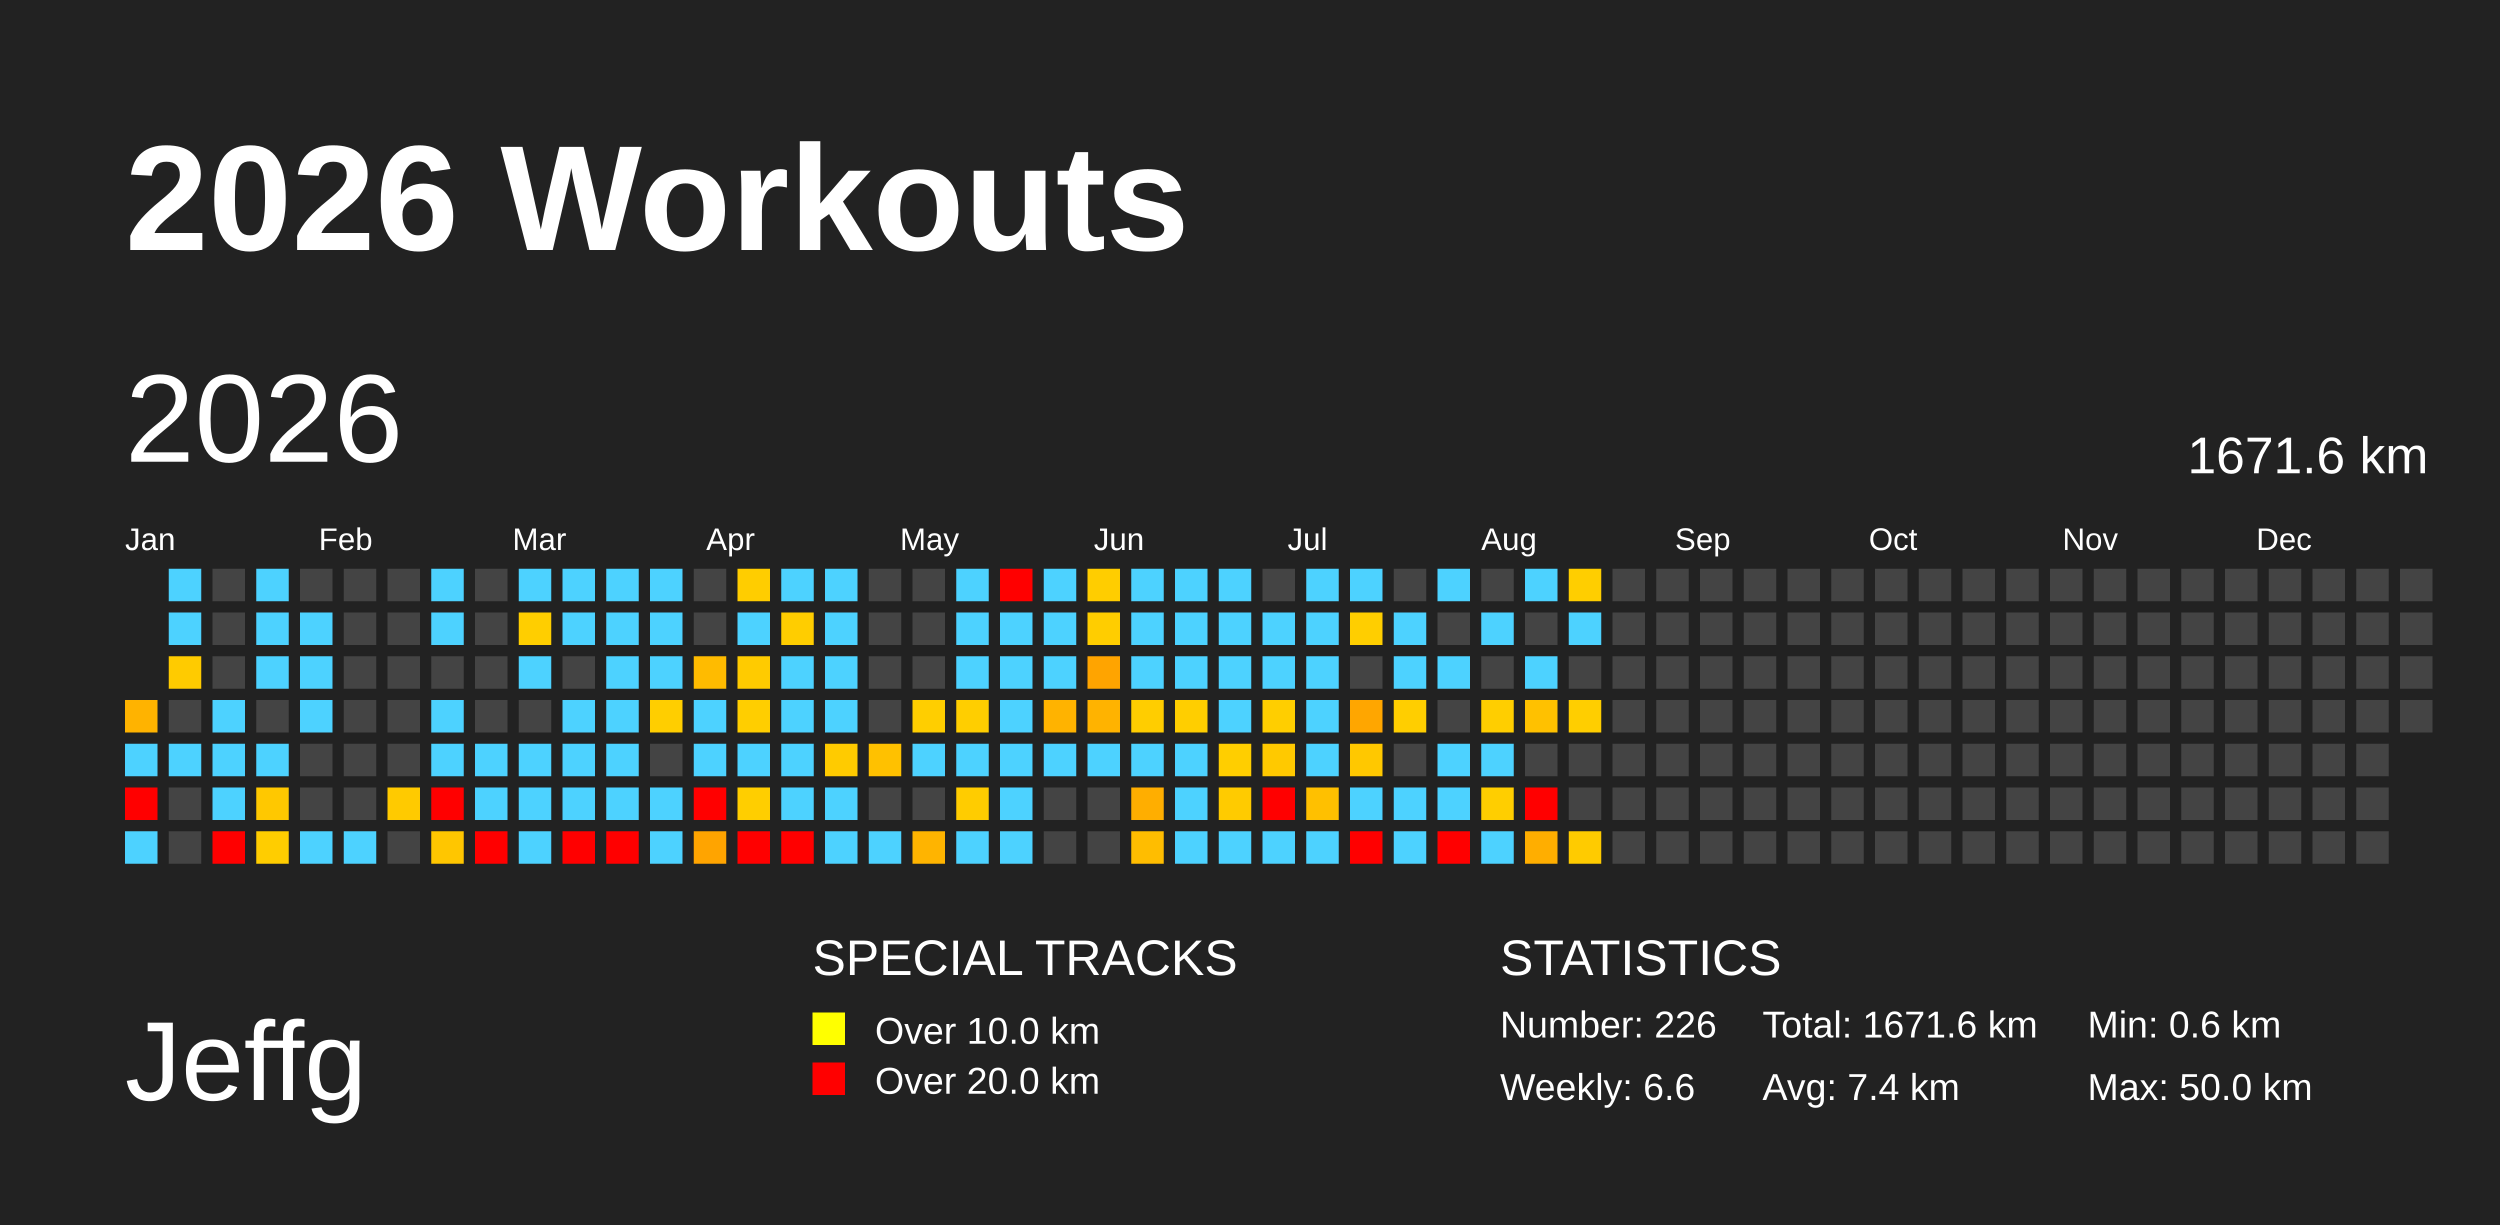
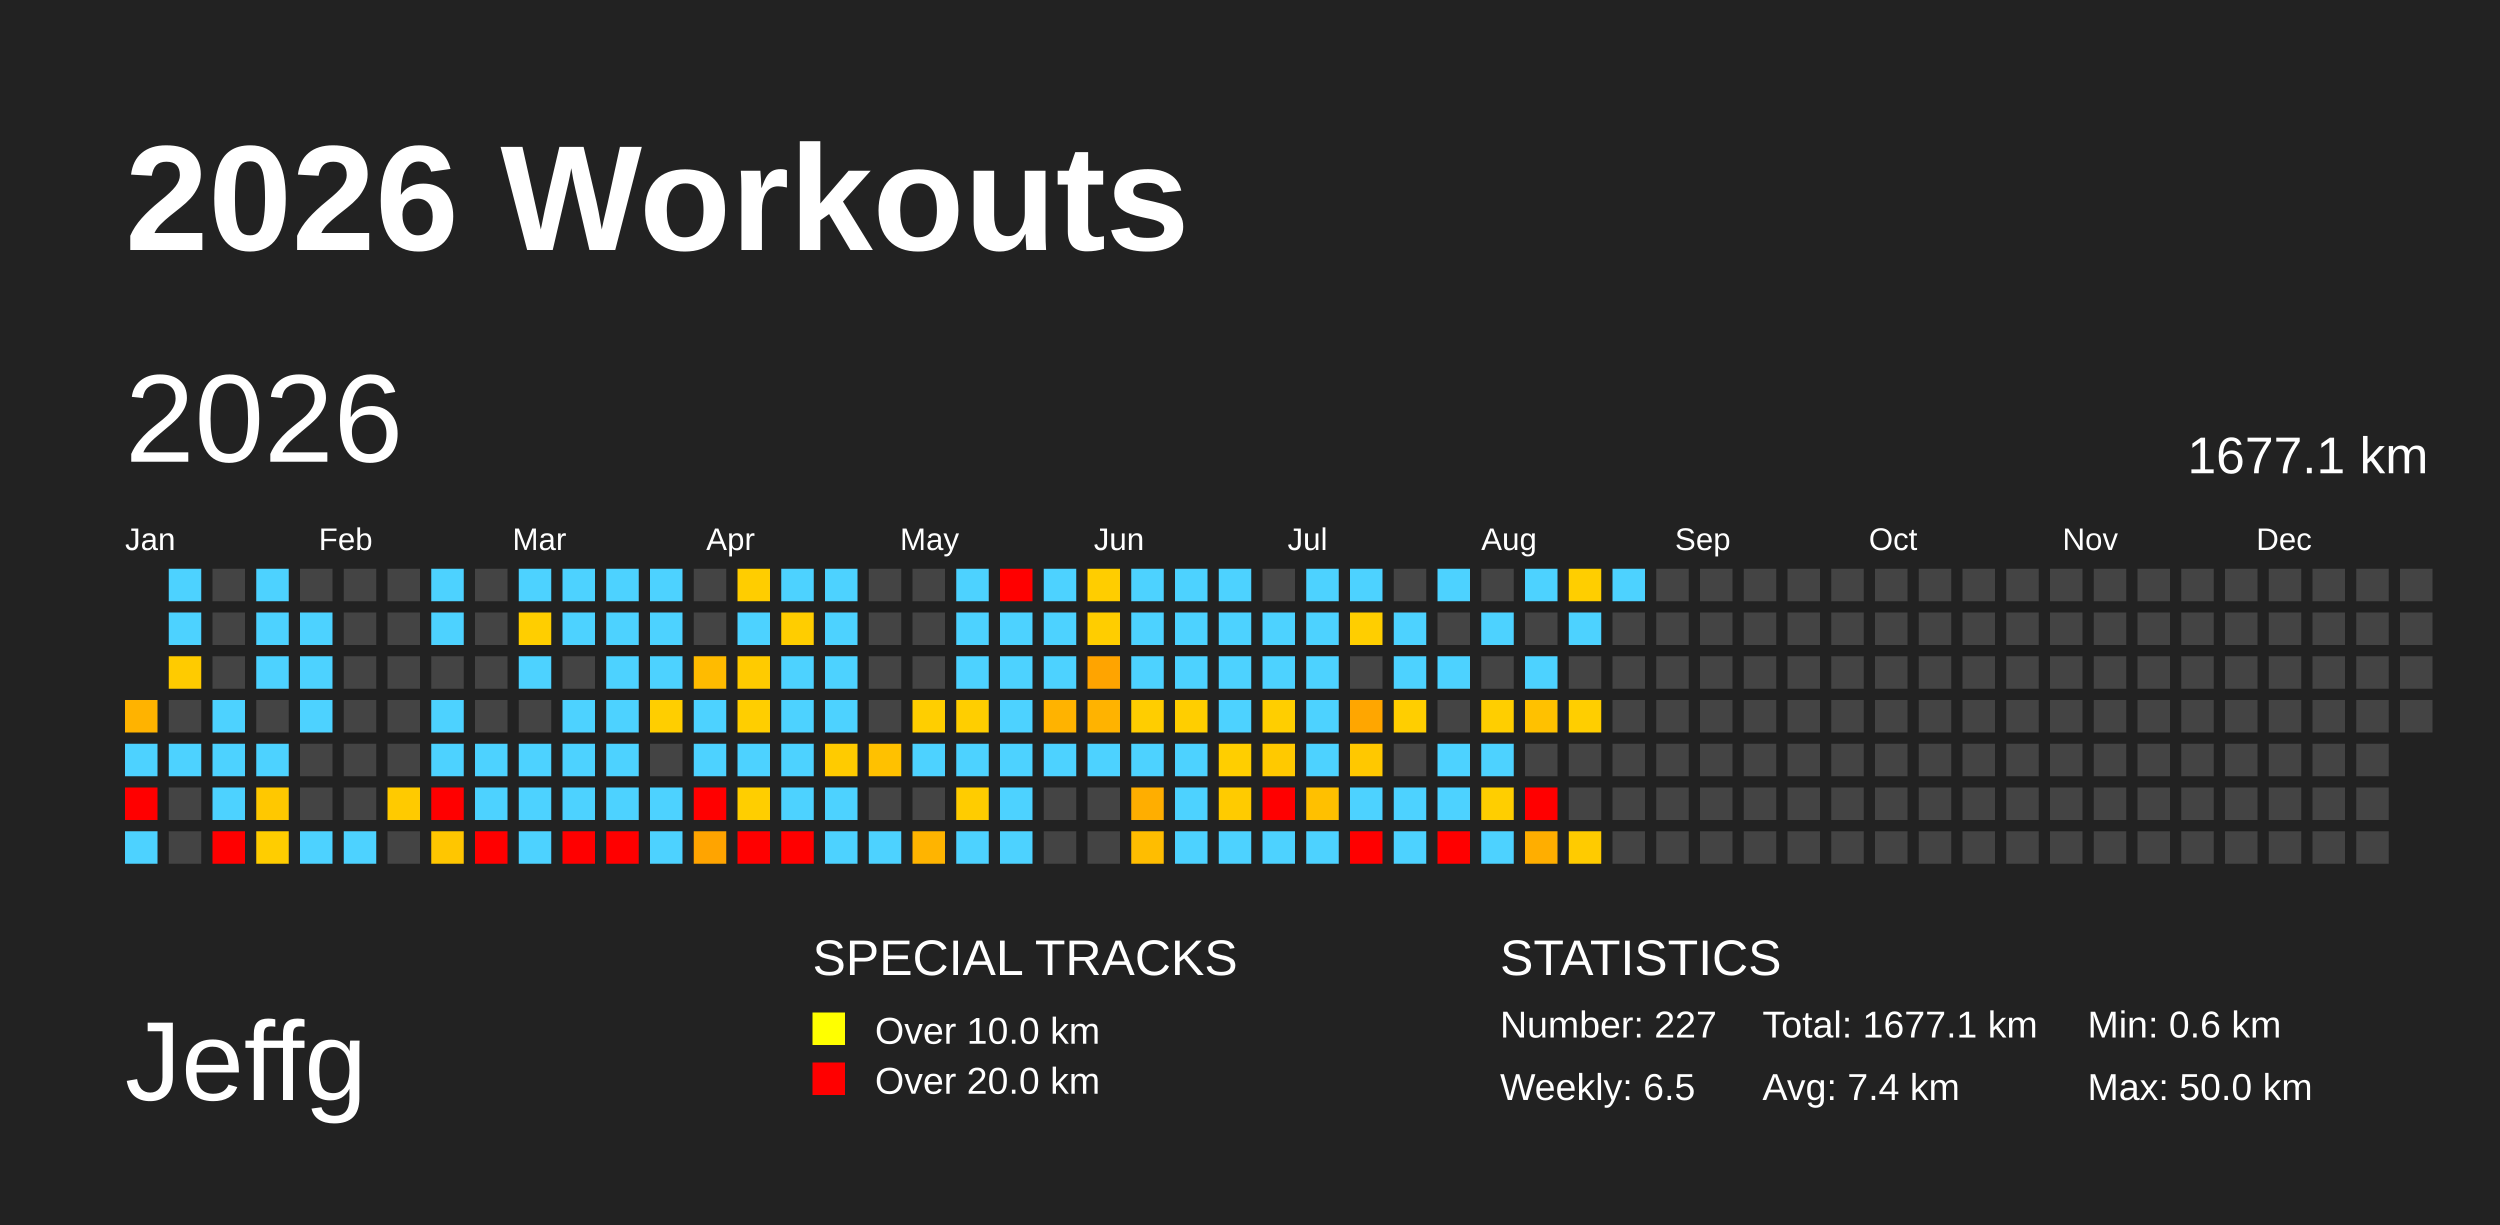
<svg xmlns="http://www.w3.org/2000/svg" baseProfile="full" height="98mm" version="1.1" viewBox="0,0,200,98" width="200mm">
  <defs />
  <rect fill="#222222" height="98" width="200" x="0" y="0" />
  <text fill="#FFFFFF" style="font-size:12px; font-family:Arial; font-weight:bold;" x="10" y="20">2026 Workouts</text>
  <text fill="#FFFFFF" style="font-size:9px; font-family:Arial" x="10" y="88">Jeffg</text>
  <text fill="#FFFFFF" style="font-size:4px; font-family:Arial" x="65" y="78">SPECIAL TRACKS</text>
  <rect fill="yellow" height="2.6" width="2.6" x="65" y="81" />
  <text fill="#FFFFFF" style="font-size:3px; font-family:Arial" x="70" y="83.5">Over 10.0 km</text>
  <rect fill="red" height="2.6" width="2.6" x="65" y="85" />
  <text fill="#FFFFFF" style="font-size:3px; font-family:Arial" x="70" y="87.5">Over 20.0 km</text>
  <text fill="#FFFFFF" style="font-size:4px; font-family:Arial" x="120" y="78">STATISTICS</text>
-   <text fill="#FFFFFF" style="font-size:3px; font-family:Arial" x="120" y="83">Number: 226</text>
-   <text fill="#FFFFFF" style="font-size:3px; font-family:Arial" x="120" y="88">Weekly: 6.6</text>
-   <text fill="#FFFFFF" style="font-size:3px; font-family:Arial" x="141" y="83">Total: 1671.6 km</text>
+   <text fill="#FFFFFF" style="font-size:3px; font-family:Arial" x="120" y="83">Number: 227</text>
+   <text fill="#FFFFFF" style="font-size:3px; font-family:Arial" x="120" y="88">Weekly: 6.5</text>
+   <text fill="#FFFFFF" style="font-size:3px; font-family:Arial" x="141" y="83">Total: 1677.1 km</text>
  <text fill="#FFFFFF" style="font-size:3px; font-family:Arial" x="141" y="88">Avg: 7.4 km</text>
  <text fill="#FFFFFF" style="font-size:3px; font-family:Arial" x="167" y="83">Min: 0.6 km</text>
  <text fill="#FFFFFF" style="font-size:3px; font-family:Arial" x="167" y="88">Max: 50.0 km</text>
  <text dominant-baseline="hanging" fill="#FFFFFF" style="font-size:10.0px; font-family:Arial;" x="10" y="30">2026</text>
-   <text dominant-baseline="hanging" fill="#FFFFFF" style="font-size:4.125px; font-family:Arial;" x="175" y="35">1671.6 km</text>
+   <text dominant-baseline="hanging" fill="#FFFFFF" style="font-size:4.125px; font-family:Arial;" x="175" y="35">1677.1 km</text>
  <text fill="#FFFFFF" style="font-size:2.5px; font-family:Arial" x="10.0" y="44">Jan</text>
  <text fill="#FFFFFF" style="font-size:2.5px; font-family:Arial" x="25.5" y="44">Feb</text>
  <text fill="#FFFFFF" style="font-size:2.5px; font-family:Arial" x="41.0" y="44">Mar</text>
  <text fill="#FFFFFF" style="font-size:2.5px; font-family:Arial" x="56.5" y="44">Apr</text>
  <text fill="#FFFFFF" style="font-size:2.5px; font-family:Arial" x="72.0" y="44">May</text>
  <text fill="#FFFFFF" style="font-size:2.5px; font-family:Arial" x="87.5" y="44">Jun</text>
  <text fill="#FFFFFF" style="font-size:2.5px; font-family:Arial" x="103.0" y="44">Jul</text>
  <text fill="#FFFFFF" style="font-size:2.5px; font-family:Arial" x="118.5" y="44">Aug</text>
  <text fill="#FFFFFF" style="font-size:2.5px; font-family:Arial" x="134.0" y="44">Sep</text>
  <text fill="#FFFFFF" style="font-size:2.5px; font-family:Arial" x="149.5" y="44">Oct</text>
  <text fill="#FFFFFF" style="font-size:2.5px; font-family:Arial" x="165.0" y="44">Nov</text>
  <text fill="#FFFFFF" style="font-size:2.5px; font-family:Arial" x="180.5" y="44">Dec</text>
  <rect fill="#ffb300" height="2.6" width="2.6" x="10.0" y="56.0" />
  <rect fill="#4dd2ff" height="2.6" width="2.6" x="10.0" y="59.5" />
  <rect fill="red" height="2.6" width="2.6" x="10.0" y="63.0" />
  <rect fill="#4dd2ff" height="2.6" width="2.6" x="10.0" y="66.5" />
  <rect fill="#4dd2ff" height="2.6" width="2.6" x="13.5" y="45.5" />
  <rect fill="#4dd2ff" height="2.6" width="2.6" x="13.5" y="49.0" />
  <rect fill="#ffcb00" height="2.6" width="2.6" x="13.5" y="52.5" />
  <rect fill="#444444" height="2.6" width="2.6" x="13.5" y="56.0" />
  <rect fill="#4dd2ff" height="2.6" width="2.6" x="13.5" y="59.5" />
  <rect fill="#444444" height="2.6" width="2.6" x="13.5" y="63.0" />
  <rect fill="#444444" height="2.6" width="2.6" x="13.5" y="66.5" />
  <rect fill="#444444" height="2.6" width="2.6" x="17.0" y="45.5" />
  <rect fill="#444444" height="2.6" width="2.6" x="17.0" y="49.0" />
  <rect fill="#444444" height="2.6" width="2.6" x="17.0" y="52.5" />
  <rect fill="#4dd2ff" height="2.6" width="2.6" x="17.0" y="56.0" />
  <rect fill="#4dd2ff" height="2.6" width="2.6" x="17.0" y="59.5" />
  <rect fill="#4dd2ff" height="2.6" width="2.6" x="17.0" y="63.0" />
  <rect fill="red" height="2.6" width="2.6" x="17.0" y="66.5" />
  <rect fill="#4dd2ff" height="2.6" width="2.6" x="20.5" y="45.5" />
  <rect fill="#4dd2ff" height="2.6" width="2.6" x="20.5" y="49.0" />
  <rect fill="#4dd2ff" height="2.6" width="2.6" x="20.5" y="52.5" />
  <rect fill="#444444" height="2.6" width="2.6" x="20.5" y="56.0" />
  <rect fill="#4dd2ff" height="2.6" width="2.6" x="20.5" y="59.5" />
  <rect fill="#ffc800" height="2.6" width="2.6" x="20.5" y="63.0" />
  <rect fill="#ffcd00" height="2.6" width="2.6" x="20.5" y="66.5" />
  <rect fill="#444444" height="2.6" width="2.6" x="24.0" y="45.5" />
  <rect fill="#4dd2ff" height="2.6" width="2.6" x="24.0" y="49.0" />
  <rect fill="#4dd2ff" height="2.6" width="2.6" x="24.0" y="52.5" />
  <rect fill="#4dd2ff" height="2.6" width="2.6" x="24.0" y="56.0" />
  <rect fill="#444444" height="2.6" width="2.6" x="24.0" y="59.5" />
  <rect fill="#444444" height="2.6" width="2.6" x="24.0" y="63.0" />
  <rect fill="#4dd2ff" height="2.6" width="2.6" x="24.0" y="66.5" />
  <rect fill="#444444" height="2.6" width="2.6" x="27.5" y="45.5" />
  <rect fill="#444444" height="2.6" width="2.6" x="27.5" y="49.0" />
  <rect fill="#444444" height="2.6" width="2.6" x="27.5" y="52.5" />
  <rect fill="#444444" height="2.6" width="2.6" x="27.5" y="56.0" />
  <rect fill="#444444" height="2.6" width="2.6" x="27.5" y="59.5" />
  <rect fill="#444444" height="2.6" width="2.6" x="27.5" y="63.0" />
  <rect fill="#4dd2ff" height="2.6" width="2.6" x="27.5" y="66.5" />
  <rect fill="#444444" height="2.6" width="2.6" x="31.0" y="45.5" />
  <rect fill="#444444" height="2.6" width="2.6" x="31.0" y="49.0" />
  <rect fill="#444444" height="2.6" width="2.6" x="31.0" y="52.5" />
  <rect fill="#444444" height="2.6" width="2.6" x="31.0" y="56.0" />
  <rect fill="#444444" height="2.6" width="2.6" x="31.0" y="59.5" />
  <rect fill="#ffca00" height="2.6" width="2.6" x="31.0" y="63.0" />
  <rect fill="#444444" height="2.6" width="2.6" x="31.0" y="66.5" />
  <rect fill="#4dd2ff" height="2.6" width="2.6" x="34.5" y="45.5" />
  <rect fill="#4dd2ff" height="2.6" width="2.6" x="34.5" y="49.0" />
  <rect fill="#444444" height="2.6" width="2.6" x="34.5" y="52.5" />
  <rect fill="#4dd2ff" height="2.6" width="2.6" x="34.5" y="56.0" />
  <rect fill="#4dd2ff" height="2.6" width="2.6" x="34.5" y="59.5" />
  <rect fill="red" height="2.6" width="2.6" x="34.5" y="63.0" />
  <rect fill="#ffc600" height="2.6" width="2.6" x="34.5" y="66.5" />
  <rect fill="#444444" height="2.6" width="2.6" x="38.0" y="45.5" />
  <rect fill="#444444" height="2.6" width="2.6" x="38.0" y="49.0" />
  <rect fill="#444444" height="2.6" width="2.6" x="38.0" y="52.5" />
  <rect fill="#444444" height="2.6" width="2.6" x="38.0" y="56.0" />
  <rect fill="#4dd2ff" height="2.6" width="2.6" x="38.0" y="59.5" />
  <rect fill="#4dd2ff" height="2.6" width="2.6" x="38.0" y="63.0" />
  <rect fill="red" height="2.6" width="2.6" x="38.0" y="66.5" />
  <rect fill="#4dd2ff" height="2.6" width="2.6" x="41.5" y="45.5" />
  <rect fill="#ffce00" height="2.6" width="2.6" x="41.5" y="49.0" />
  <rect fill="#4dd2ff" height="2.6" width="2.6" x="41.5" y="52.5" />
  <rect fill="#444444" height="2.6" width="2.6" x="41.5" y="56.0" />
  <rect fill="#4dd2ff" height="2.6" width="2.6" x="41.5" y="59.5" />
  <rect fill="#4dd2ff" height="2.6" width="2.6" x="41.5" y="63.0" />
  <rect fill="#4dd2ff" height="2.6" width="2.6" x="41.5" y="66.5" />
  <rect fill="#4dd2ff" height="2.6" width="2.6" x="45.0" y="45.5" />
  <rect fill="#4dd2ff" height="2.6" width="2.6" x="45.0" y="49.0" />
  <rect fill="#444444" height="2.6" width="2.6" x="45.0" y="52.5" />
  <rect fill="#4dd2ff" height="2.6" width="2.6" x="45.0" y="56.0" />
  <rect fill="#4dd2ff" height="2.6" width="2.6" x="45.0" y="59.5" />
  <rect fill="#4dd2ff" height="2.6" width="2.6" x="45.0" y="63.0" />
  <rect fill="red" height="2.6" width="2.6" x="45.0" y="66.5" />
  <rect fill="#4dd2ff" height="2.6" width="2.6" x="48.5" y="45.5" />
  <rect fill="#4dd2ff" height="2.6" width="2.6" x="48.5" y="49.0" />
  <rect fill="#4dd2ff" height="2.6" width="2.6" x="48.5" y="52.5" />
  <rect fill="#4dd2ff" height="2.6" width="2.6" x="48.5" y="56.0" />
  <rect fill="#4dd2ff" height="2.6" width="2.6" x="48.5" y="59.5" />
  <rect fill="#4dd2ff" height="2.6" width="2.6" x="48.5" y="63.0" />
  <rect fill="red" height="2.6" width="2.6" x="48.5" y="66.5" />
  <rect fill="#4dd2ff" height="2.6" width="2.6" x="52.0" y="45.5" />
  <rect fill="#4dd2ff" height="2.6" width="2.6" x="52.0" y="49.0" />
  <rect fill="#4dd2ff" height="2.6" width="2.6" x="52.0" y="52.5" />
  <rect fill="#ffce00" height="2.6" width="2.6" x="52.0" y="56.0" />
  <rect fill="#444444" height="2.6" width="2.6" x="52.0" y="59.5" />
  <rect fill="#4dd2ff" height="2.6" width="2.6" x="52.0" y="63.0" />
  <rect fill="#4dd2ff" height="2.6" width="2.6" x="52.0" y="66.5" />
  <rect fill="#444444" height="2.6" width="2.6" x="55.5" y="45.5" />
  <rect fill="#444444" height="2.6" width="2.6" x="55.5" y="49.0" />
  <rect fill="#ffbb00" height="2.6" width="2.6" x="55.5" y="52.5" />
  <rect fill="#4dd2ff" height="2.6" width="2.6" x="55.5" y="56.0" />
  <rect fill="#4dd2ff" height="2.6" width="2.6" x="55.5" y="59.5" />
  <rect fill="red" height="2.6" width="2.6" x="55.5" y="63.0" />
  <rect fill="#ffa400" height="2.6" width="2.6" x="55.5" y="66.5" />
  <rect fill="#ffcd00" height="2.6" width="2.6" x="59.0" y="45.5" />
  <rect fill="#4dd2ff" height="2.6" width="2.6" x="59.0" y="49.0" />
  <rect fill="#ffcb00" height="2.6" width="2.6" x="59.0" y="52.5" />
  <rect fill="#ffce00" height="2.6" width="2.6" x="59.0" y="56.0" />
  <rect fill="#4dd2ff" height="2.6" width="2.6" x="59.0" y="59.5" />
  <rect fill="#ffce00" height="2.6" width="2.6" x="59.0" y="63.0" />
  <rect fill="red" height="2.6" width="2.6" x="59.0" y="66.5" />
  <rect fill="#4dd2ff" height="2.6" width="2.6" x="62.5" y="45.5" />
  <rect fill="#ffcd00" height="2.6" width="2.6" x="62.5" y="49.0" />
  <rect fill="#4dd2ff" height="2.6" width="2.6" x="62.5" y="52.5" />
  <rect fill="#4dd2ff" height="2.6" width="2.6" x="62.5" y="56.0" />
  <rect fill="#4dd2ff" height="2.6" width="2.6" x="62.5" y="59.5" />
  <rect fill="#4dd2ff" height="2.6" width="2.6" x="62.5" y="63.0" />
  <rect fill="red" height="2.6" width="2.6" x="62.5" y="66.5" />
  <rect fill="#4dd2ff" height="2.6" width="2.6" x="66.0" y="45.5" />
  <rect fill="#4dd2ff" height="2.6" width="2.6" x="66.0" y="49.0" />
  <rect fill="#4dd2ff" height="2.6" width="2.6" x="66.0" y="52.5" />
  <rect fill="#4dd2ff" height="2.6" width="2.6" x="66.0" y="56.0" />
  <rect fill="#ffcb00" height="2.6" width="2.6" x="66.0" y="59.5" />
  <rect fill="#4dd2ff" height="2.6" width="2.6" x="66.0" y="63.0" />
  <rect fill="#4dd2ff" height="2.6" width="2.6" x="66.0" y="66.5" />
  <rect fill="#444444" height="2.6" width="2.6" x="69.5" y="45.5" />
  <rect fill="#444444" height="2.6" width="2.6" x="69.5" y="49.0" />
  <rect fill="#444444" height="2.6" width="2.6" x="69.5" y="52.5" />
  <rect fill="#444444" height="2.6" width="2.6" x="69.5" y="56.0" />
  <rect fill="#ffc100" height="2.6" width="2.6" x="69.5" y="59.5" />
  <rect fill="#444444" height="2.6" width="2.6" x="69.5" y="63.0" />
  <rect fill="#4dd2ff" height="2.6" width="2.6" x="69.5" y="66.5" />
  <rect fill="#444444" height="2.6" width="2.6" x="73.0" y="45.5" />
  <rect fill="#444444" height="2.6" width="2.6" x="73.0" y="49.0" />
  <rect fill="#444444" height="2.6" width="2.6" x="73.0" y="52.5" />
  <rect fill="#ffce00" height="2.6" width="2.6" x="73.0" y="56.0" />
  <rect fill="#4dd2ff" height="2.6" width="2.6" x="73.0" y="59.5" />
  <rect fill="#444444" height="2.6" width="2.6" x="73.0" y="63.0" />
  <rect fill="#ffb400" height="2.6" width="2.6" x="73.0" y="66.5" />
  <rect fill="#4dd2ff" height="2.6" width="2.6" x="76.5" y="45.5" />
  <rect fill="#4dd2ff" height="2.6" width="2.6" x="76.5" y="49.0" />
  <rect fill="#4dd2ff" height="2.6" width="2.6" x="76.5" y="52.5" />
  <rect fill="#ffce00" height="2.6" width="2.6" x="76.5" y="56.0" />
  <rect fill="#4dd2ff" height="2.6" width="2.6" x="76.5" y="59.5" />
  <rect fill="#ffcc00" height="2.6" width="2.6" x="76.5" y="63.0" />
  <rect fill="#4dd2ff" height="2.6" width="2.6" x="76.5" y="66.5" />
  <rect fill="red" height="2.6" width="2.6" x="80.0" y="45.5" />
  <rect fill="#4dd2ff" height="2.6" width="2.6" x="80.0" y="49.0" />
  <rect fill="#4dd2ff" height="2.6" width="2.6" x="80.0" y="52.5" />
  <rect fill="#4dd2ff" height="2.6" width="2.6" x="80.0" y="56.0" />
  <rect fill="#4dd2ff" height="2.6" width="2.6" x="80.0" y="59.5" />
  <rect fill="#4dd2ff" height="2.6" width="2.6" x="80.0" y="63.0" />
  <rect fill="#4dd2ff" height="2.6" width="2.6" x="80.0" y="66.5" />
  <rect fill="#4dd2ff" height="2.6" width="2.6" x="83.5" y="45.5" />
  <rect fill="#4dd2ff" height="2.6" width="2.6" x="83.5" y="49.0" />
  <rect fill="#4dd2ff" height="2.6" width="2.6" x="83.5" y="52.5" />
  <rect fill="#ffb300" height="2.6" width="2.6" x="83.5" y="56.0" />
  <rect fill="#4dd2ff" height="2.6" width="2.6" x="83.5" y="59.5" />
  <rect fill="#444444" height="2.6" width="2.6" x="83.5" y="63.0" />
  <rect fill="#444444" height="2.6" width="2.6" x="83.5" y="66.5" />
  <rect fill="#ffcd00" height="2.6" width="2.6" x="87.0" y="45.5" />
  <rect fill="#ffcd00" height="2.6" width="2.6" x="87.0" y="49.0" />
  <rect fill="#ffa400" height="2.6" width="2.6" x="87.0" y="52.5" />
  <rect fill="#ffb300" height="2.6" width="2.6" x="87.0" y="56.0" />
  <rect fill="#4dd2ff" height="2.6" width="2.6" x="87.0" y="59.5" />
  <rect fill="#444444" height="2.6" width="2.6" x="87.0" y="63.0" />
  <rect fill="#444444" height="2.6" width="2.6" x="87.0" y="66.5" />
  <rect fill="#4dd2ff" height="2.6" width="2.6" x="90.5" y="45.5" />
  <rect fill="#4dd2ff" height="2.6" width="2.6" x="90.5" y="49.0" />
  <rect fill="#4dd2ff" height="2.6" width="2.6" x="90.5" y="52.5" />
  <rect fill="#ffcd00" height="2.6" width="2.6" x="90.5" y="56.0" />
  <rect fill="#4dd2ff" height="2.6" width="2.6" x="90.5" y="59.5" />
  <rect fill="#ffae00" height="2.6" width="2.6" x="90.5" y="63.0" />
  <rect fill="#ffbd00" height="2.6" width="2.6" x="90.5" y="66.5" />
  <rect fill="#4dd2ff" height="2.6" width="2.6" x="94.0" y="45.5" />
  <rect fill="#4dd2ff" height="2.6" width="2.6" x="94.0" y="49.0" />
  <rect fill="#4dd2ff" height="2.6" width="2.6" x="94.0" y="52.5" />
  <rect fill="#ffce00" height="2.6" width="2.6" x="94.0" y="56.0" />
  <rect fill="#4dd2ff" height="2.6" width="2.6" x="94.0" y="59.5" />
  <rect fill="#4dd2ff" height="2.6" width="2.6" x="94.0" y="63.0" />
  <rect fill="#4dd2ff" height="2.6" width="2.6" x="94.0" y="66.5" />
  <rect fill="#4dd2ff" height="2.6" width="2.6" x="97.5" y="45.5" />
  <rect fill="#4dd2ff" height="2.6" width="2.6" x="97.5" y="49.0" />
  <rect fill="#4dd2ff" height="2.6" width="2.6" x="97.5" y="52.5" />
  <rect fill="#4dd2ff" height="2.6" width="2.6" x="97.5" y="56.0" />
  <rect fill="#ffce00" height="2.6" width="2.6" x="97.5" y="59.5" />
  <rect fill="#ffcb00" height="2.6" width="2.6" x="97.5" y="63.0" />
  <rect fill="#4dd2ff" height="2.6" width="2.6" x="97.5" y="66.5" />
  <rect fill="#444444" height="2.6" width="2.6" x="101.0" y="45.5" />
  <rect fill="#4dd2ff" height="2.6" width="2.6" x="101.0" y="49.0" />
  <rect fill="#4dd2ff" height="2.6" width="2.6" x="101.0" y="52.5" />
  <rect fill="#ffce00" height="2.6" width="2.6" x="101.0" y="56.0" />
  <rect fill="#ffc900" height="2.6" width="2.6" x="101.0" y="59.5" />
  <rect fill="red" height="2.6" width="2.6" x="101.0" y="63.0" />
  <rect fill="#4dd2ff" height="2.6" width="2.6" x="101.0" y="66.5" />
  <rect fill="#4dd2ff" height="2.6" width="2.6" x="104.5" y="45.5" />
  <rect fill="#4dd2ff" height="2.6" width="2.6" x="104.5" y="49.0" />
  <rect fill="#4dd2ff" height="2.6" width="2.6" x="104.5" y="52.5" />
  <rect fill="#4dd2ff" height="2.6" width="2.6" x="104.5" y="56.0" />
  <rect fill="#4dd2ff" height="2.6" width="2.6" x="104.5" y="59.5" />
  <rect fill="#ffc000" height="2.6" width="2.6" x="104.5" y="63.0" />
  <rect fill="#4dd2ff" height="2.6" width="2.6" x="104.5" y="66.5" />
  <rect fill="#4dd2ff" height="2.6" width="2.6" x="108.0" y="45.5" />
  <rect fill="#ffce00" height="2.6" width="2.6" x="108.0" y="49.0" />
  <rect fill="#444444" height="2.6" width="2.6" x="108.0" y="52.5" />
  <rect fill="#ffa600" height="2.6" width="2.6" x="108.0" y="56.0" />
  <rect fill="#ffc800" height="2.6" width="2.6" x="108.0" y="59.5" />
  <rect fill="#4dd2ff" height="2.6" width="2.6" x="108.0" y="63.0" />
  <rect fill="red" height="2.6" width="2.6" x="108.0" y="66.5" />
  <rect fill="#444444" height="2.6" width="2.6" x="111.5" y="45.5" />
  <rect fill="#4dd2ff" height="2.6" width="2.6" x="111.5" y="49.0" />
  <rect fill="#4dd2ff" height="2.6" width="2.6" x="111.5" y="52.5" />
  <rect fill="#ffce00" height="2.6" width="2.6" x="111.5" y="56.0" />
  <rect fill="#444444" height="2.6" width="2.6" x="111.5" y="59.5" />
  <rect fill="#4dd2ff" height="2.6" width="2.6" x="111.5" y="63.0" />
  <rect fill="#4dd2ff" height="2.6" width="2.6" x="111.5" y="66.5" />
  <rect fill="#4dd2ff" height="2.6" width="2.6" x="115.0" y="45.5" />
  <rect fill="#444444" height="2.6" width="2.6" x="115.0" y="49.0" />
  <rect fill="#4dd2ff" height="2.6" width="2.6" x="115.0" y="52.5" />
  <rect fill="#444444" height="2.6" width="2.6" x="115.0" y="56.0" />
  <rect fill="#4dd2ff" height="2.6" width="2.6" x="115.0" y="59.5" />
  <rect fill="#4dd2ff" height="2.6" width="2.6" x="115.0" y="63.0" />
  <rect fill="red" height="2.6" width="2.6" x="115.0" y="66.5" />
  <rect fill="#444444" height="2.6" width="2.6" x="118.5" y="45.5" />
  <rect fill="#4dd2ff" height="2.6" width="2.6" x="118.5" y="49.0" />
  <rect fill="#444444" height="2.6" width="2.6" x="118.5" y="52.5" />
  <rect fill="#ffce00" height="2.6" width="2.6" x="118.5" y="56.0" />
  <rect fill="#4dd2ff" height="2.6" width="2.6" x="118.5" y="59.5" />
  <rect fill="#ffce00" height="2.6" width="2.6" x="118.5" y="63.0" />
  <rect fill="#4dd2ff" height="2.6" width="2.6" x="118.5" y="66.5" />
  <rect fill="#4dd2ff" height="2.6" width="2.6" x="122.0" y="45.5" />
  <rect fill="#444444" height="2.6" width="2.6" x="122.0" y="49.0" />
  <rect fill="#4dd2ff" height="2.6" width="2.6" x="122.0" y="52.5" />
  <rect fill="#ffc100" height="2.6" width="2.6" x="122.0" y="56.0" />
  <rect fill="#444444" height="2.6" width="2.6" x="122.0" y="59.5" />
  <rect fill="red" height="2.6" width="2.6" x="122.0" y="63.0" />
  <rect fill="#ffae00" height="2.6" width="2.6" x="122.0" y="66.5" />
  <rect fill="#ffce00" height="2.6" width="2.6" x="125.5" y="45.5" />
  <rect fill="#4dd2ff" height="2.6" width="2.6" x="125.5" y="49.0" />
  <rect fill="#444444" height="2.6" width="2.6" x="125.5" y="52.5" />
  <rect fill="#ffce00" height="2.6" width="2.6" x="125.5" y="56.0" />
  <rect fill="#444444" height="2.6" width="2.6" x="125.5" y="59.5" />
  <rect fill="#444444" height="2.6" width="2.6" x="125.5" y="63.0" />
  <rect fill="#ffcb00" height="2.6" width="2.6" x="125.5" y="66.5" />
-   <rect fill="#444444" height="2.6" width="2.6" x="129.0" y="45.5" />
+   <rect fill="#4dd2ff" height="2.6" width="2.6" x="129.0" y="45.5" />
  <rect fill="#444444" height="2.6" width="2.6" x="129.0" y="49.0" />
  <rect fill="#444444" height="2.6" width="2.6" x="129.0" y="52.5" />
  <rect fill="#444444" height="2.6" width="2.6" x="129.0" y="56.0" />
  <rect fill="#444444" height="2.6" width="2.6" x="129.0" y="59.5" />
  <rect fill="#444444" height="2.6" width="2.6" x="129.0" y="63.0" />
  <rect fill="#444444" height="2.6" width="2.6" x="129.0" y="66.5" />
  <rect fill="#444444" height="2.6" width="2.6" x="132.5" y="45.5" />
  <rect fill="#444444" height="2.6" width="2.6" x="132.5" y="49.0" />
  <rect fill="#444444" height="2.6" width="2.6" x="132.5" y="52.5" />
  <rect fill="#444444" height="2.6" width="2.6" x="132.5" y="56.0" />
  <rect fill="#444444" height="2.6" width="2.6" x="132.5" y="59.5" />
  <rect fill="#444444" height="2.6" width="2.6" x="132.5" y="63.0" />
  <rect fill="#444444" height="2.6" width="2.6" x="132.5" y="66.5" />
  <rect fill="#444444" height="2.6" width="2.6" x="136.0" y="45.5" />
  <rect fill="#444444" height="2.6" width="2.6" x="136.0" y="49.0" />
  <rect fill="#444444" height="2.6" width="2.6" x="136.0" y="52.5" />
  <rect fill="#444444" height="2.6" width="2.6" x="136.0" y="56.0" />
  <rect fill="#444444" height="2.6" width="2.6" x="136.0" y="59.5" />
  <rect fill="#444444" height="2.6" width="2.6" x="136.0" y="63.0" />
  <rect fill="#444444" height="2.6" width="2.6" x="136.0" y="66.5" />
  <rect fill="#444444" height="2.6" width="2.6" x="139.5" y="45.5" />
  <rect fill="#444444" height="2.6" width="2.6" x="139.5" y="49.0" />
  <rect fill="#444444" height="2.6" width="2.6" x="139.5" y="52.5" />
  <rect fill="#444444" height="2.6" width="2.6" x="139.5" y="56.0" />
  <rect fill="#444444" height="2.6" width="2.6" x="139.5" y="59.5" />
  <rect fill="#444444" height="2.6" width="2.6" x="139.5" y="63.0" />
  <rect fill="#444444" height="2.6" width="2.6" x="139.5" y="66.5" />
  <rect fill="#444444" height="2.6" width="2.6" x="143.0" y="45.5" />
  <rect fill="#444444" height="2.6" width="2.6" x="143.0" y="49.0" />
  <rect fill="#444444" height="2.6" width="2.6" x="143.0" y="52.5" />
  <rect fill="#444444" height="2.6" width="2.6" x="143.0" y="56.0" />
  <rect fill="#444444" height="2.6" width="2.6" x="143.0" y="59.5" />
  <rect fill="#444444" height="2.6" width="2.6" x="143.0" y="63.0" />
  <rect fill="#444444" height="2.6" width="2.6" x="143.0" y="66.5" />
  <rect fill="#444444" height="2.6" width="2.6" x="146.5" y="45.5" />
  <rect fill="#444444" height="2.6" width="2.6" x="146.5" y="49.0" />
  <rect fill="#444444" height="2.6" width="2.6" x="146.5" y="52.5" />
  <rect fill="#444444" height="2.6" width="2.6" x="146.5" y="56.0" />
  <rect fill="#444444" height="2.6" width="2.6" x="146.5" y="59.5" />
  <rect fill="#444444" height="2.6" width="2.6" x="146.5" y="63.0" />
  <rect fill="#444444" height="2.6" width="2.6" x="146.5" y="66.5" />
  <rect fill="#444444" height="2.6" width="2.6" x="150.0" y="45.5" />
  <rect fill="#444444" height="2.6" width="2.6" x="150.0" y="49.0" />
  <rect fill="#444444" height="2.6" width="2.6" x="150.0" y="52.5" />
  <rect fill="#444444" height="2.6" width="2.6" x="150.0" y="56.0" />
  <rect fill="#444444" height="2.6" width="2.6" x="150.0" y="59.5" />
  <rect fill="#444444" height="2.6" width="2.6" x="150.0" y="63.0" />
  <rect fill="#444444" height="2.6" width="2.6" x="150.0" y="66.5" />
  <rect fill="#444444" height="2.6" width="2.6" x="153.5" y="45.5" />
  <rect fill="#444444" height="2.6" width="2.6" x="153.5" y="49.0" />
  <rect fill="#444444" height="2.6" width="2.6" x="153.5" y="52.5" />
  <rect fill="#444444" height="2.6" width="2.6" x="153.5" y="56.0" />
  <rect fill="#444444" height="2.6" width="2.6" x="153.5" y="59.5" />
  <rect fill="#444444" height="2.6" width="2.6" x="153.5" y="63.0" />
  <rect fill="#444444" height="2.6" width="2.6" x="153.5" y="66.5" />
  <rect fill="#444444" height="2.6" width="2.6" x="157.0" y="45.5" />
  <rect fill="#444444" height="2.6" width="2.6" x="157.0" y="49.0" />
  <rect fill="#444444" height="2.6" width="2.6" x="157.0" y="52.5" />
  <rect fill="#444444" height="2.6" width="2.6" x="157.0" y="56.0" />
  <rect fill="#444444" height="2.6" width="2.6" x="157.0" y="59.5" />
  <rect fill="#444444" height="2.6" width="2.6" x="157.0" y="63.0" />
  <rect fill="#444444" height="2.6" width="2.6" x="157.0" y="66.5" />
  <rect fill="#444444" height="2.6" width="2.6" x="160.5" y="45.5" />
  <rect fill="#444444" height="2.6" width="2.6" x="160.5" y="49.0" />
  <rect fill="#444444" height="2.6" width="2.6" x="160.5" y="52.5" />
  <rect fill="#444444" height="2.6" width="2.6" x="160.5" y="56.0" />
  <rect fill="#444444" height="2.6" width="2.6" x="160.5" y="59.5" />
  <rect fill="#444444" height="2.6" width="2.6" x="160.5" y="63.0" />
  <rect fill="#444444" height="2.6" width="2.6" x="160.5" y="66.5" />
  <rect fill="#444444" height="2.6" width="2.6" x="164.0" y="45.5" />
  <rect fill="#444444" height="2.6" width="2.6" x="164.0" y="49.0" />
  <rect fill="#444444" height="2.6" width="2.6" x="164.0" y="52.5" />
  <rect fill="#444444" height="2.6" width="2.6" x="164.0" y="56.0" />
  <rect fill="#444444" height="2.6" width="2.6" x="164.0" y="59.5" />
  <rect fill="#444444" height="2.6" width="2.6" x="164.0" y="63.0" />
  <rect fill="#444444" height="2.6" width="2.6" x="164.0" y="66.5" />
  <rect fill="#444444" height="2.6" width="2.6" x="167.5" y="45.5" />
  <rect fill="#444444" height="2.6" width="2.6" x="167.5" y="49.0" />
  <rect fill="#444444" height="2.6" width="2.6" x="167.5" y="52.5" />
  <rect fill="#444444" height="2.6" width="2.6" x="167.5" y="56.0" />
  <rect fill="#444444" height="2.6" width="2.6" x="167.5" y="59.5" />
  <rect fill="#444444" height="2.6" width="2.6" x="167.5" y="63.0" />
  <rect fill="#444444" height="2.6" width="2.6" x="167.5" y="66.5" />
  <rect fill="#444444" height="2.6" width="2.6" x="171.0" y="45.5" />
  <rect fill="#444444" height="2.6" width="2.6" x="171.0" y="49.0" />
  <rect fill="#444444" height="2.6" width="2.6" x="171.0" y="52.5" />
  <rect fill="#444444" height="2.6" width="2.6" x="171.0" y="56.0" />
  <rect fill="#444444" height="2.6" width="2.6" x="171.0" y="59.5" />
  <rect fill="#444444" height="2.6" width="2.6" x="171.0" y="63.0" />
  <rect fill="#444444" height="2.6" width="2.6" x="171.0" y="66.5" />
  <rect fill="#444444" height="2.6" width="2.6" x="174.5" y="45.5" />
  <rect fill="#444444" height="2.6" width="2.6" x="174.5" y="49.0" />
  <rect fill="#444444" height="2.6" width="2.6" x="174.5" y="52.5" />
  <rect fill="#444444" height="2.6" width="2.6" x="174.5" y="56.0" />
  <rect fill="#444444" height="2.6" width="2.6" x="174.5" y="59.5" />
  <rect fill="#444444" height="2.6" width="2.6" x="174.5" y="63.0" />
  <rect fill="#444444" height="2.6" width="2.6" x="174.5" y="66.5" />
  <rect fill="#444444" height="2.6" width="2.6" x="178.0" y="45.5" />
  <rect fill="#444444" height="2.6" width="2.6" x="178.0" y="49.0" />
  <rect fill="#444444" height="2.6" width="2.6" x="178.0" y="52.5" />
  <rect fill="#444444" height="2.6" width="2.6" x="178.0" y="56.0" />
  <rect fill="#444444" height="2.6" width="2.6" x="178.0" y="59.5" />
  <rect fill="#444444" height="2.6" width="2.6" x="178.0" y="63.0" />
  <rect fill="#444444" height="2.6" width="2.6" x="178.0" y="66.5" />
  <rect fill="#444444" height="2.6" width="2.6" x="181.5" y="45.5" />
  <rect fill="#444444" height="2.6" width="2.6" x="181.5" y="49.0" />
  <rect fill="#444444" height="2.6" width="2.6" x="181.5" y="52.5" />
  <rect fill="#444444" height="2.6" width="2.6" x="181.5" y="56.0" />
  <rect fill="#444444" height="2.6" width="2.6" x="181.5" y="59.5" />
  <rect fill="#444444" height="2.6" width="2.6" x="181.5" y="63.0" />
  <rect fill="#444444" height="2.6" width="2.6" x="181.5" y="66.5" />
  <rect fill="#444444" height="2.6" width="2.6" x="185.0" y="45.5" />
  <rect fill="#444444" height="2.6" width="2.6" x="185.0" y="49.0" />
  <rect fill="#444444" height="2.6" width="2.6" x="185.0" y="52.5" />
  <rect fill="#444444" height="2.6" width="2.6" x="185.0" y="56.0" />
  <rect fill="#444444" height="2.6" width="2.6" x="185.0" y="59.5" />
  <rect fill="#444444" height="2.6" width="2.6" x="185.0" y="63.0" />
  <rect fill="#444444" height="2.6" width="2.6" x="185.0" y="66.5" />
  <rect fill="#444444" height="2.6" width="2.6" x="188.5" y="45.5" />
  <rect fill="#444444" height="2.6" width="2.6" x="188.5" y="49.0" />
  <rect fill="#444444" height="2.6" width="2.6" x="188.5" y="52.5" />
  <rect fill="#444444" height="2.6" width="2.6" x="188.5" y="56.0" />
  <rect fill="#444444" height="2.6" width="2.6" x="188.5" y="59.5" />
  <rect fill="#444444" height="2.6" width="2.6" x="188.5" y="63.0" />
  <rect fill="#444444" height="2.6" width="2.6" x="188.5" y="66.5" />
  <rect fill="#444444" height="2.6" width="2.6" x="192.0" y="45.5" />
  <rect fill="#444444" height="2.6" width="2.6" x="192.0" y="49.0" />
  <rect fill="#444444" height="2.6" width="2.6" x="192.0" y="52.5" />
  <rect fill="#444444" height="2.6" width="2.6" x="192.0" y="56.0" />
</svg>
